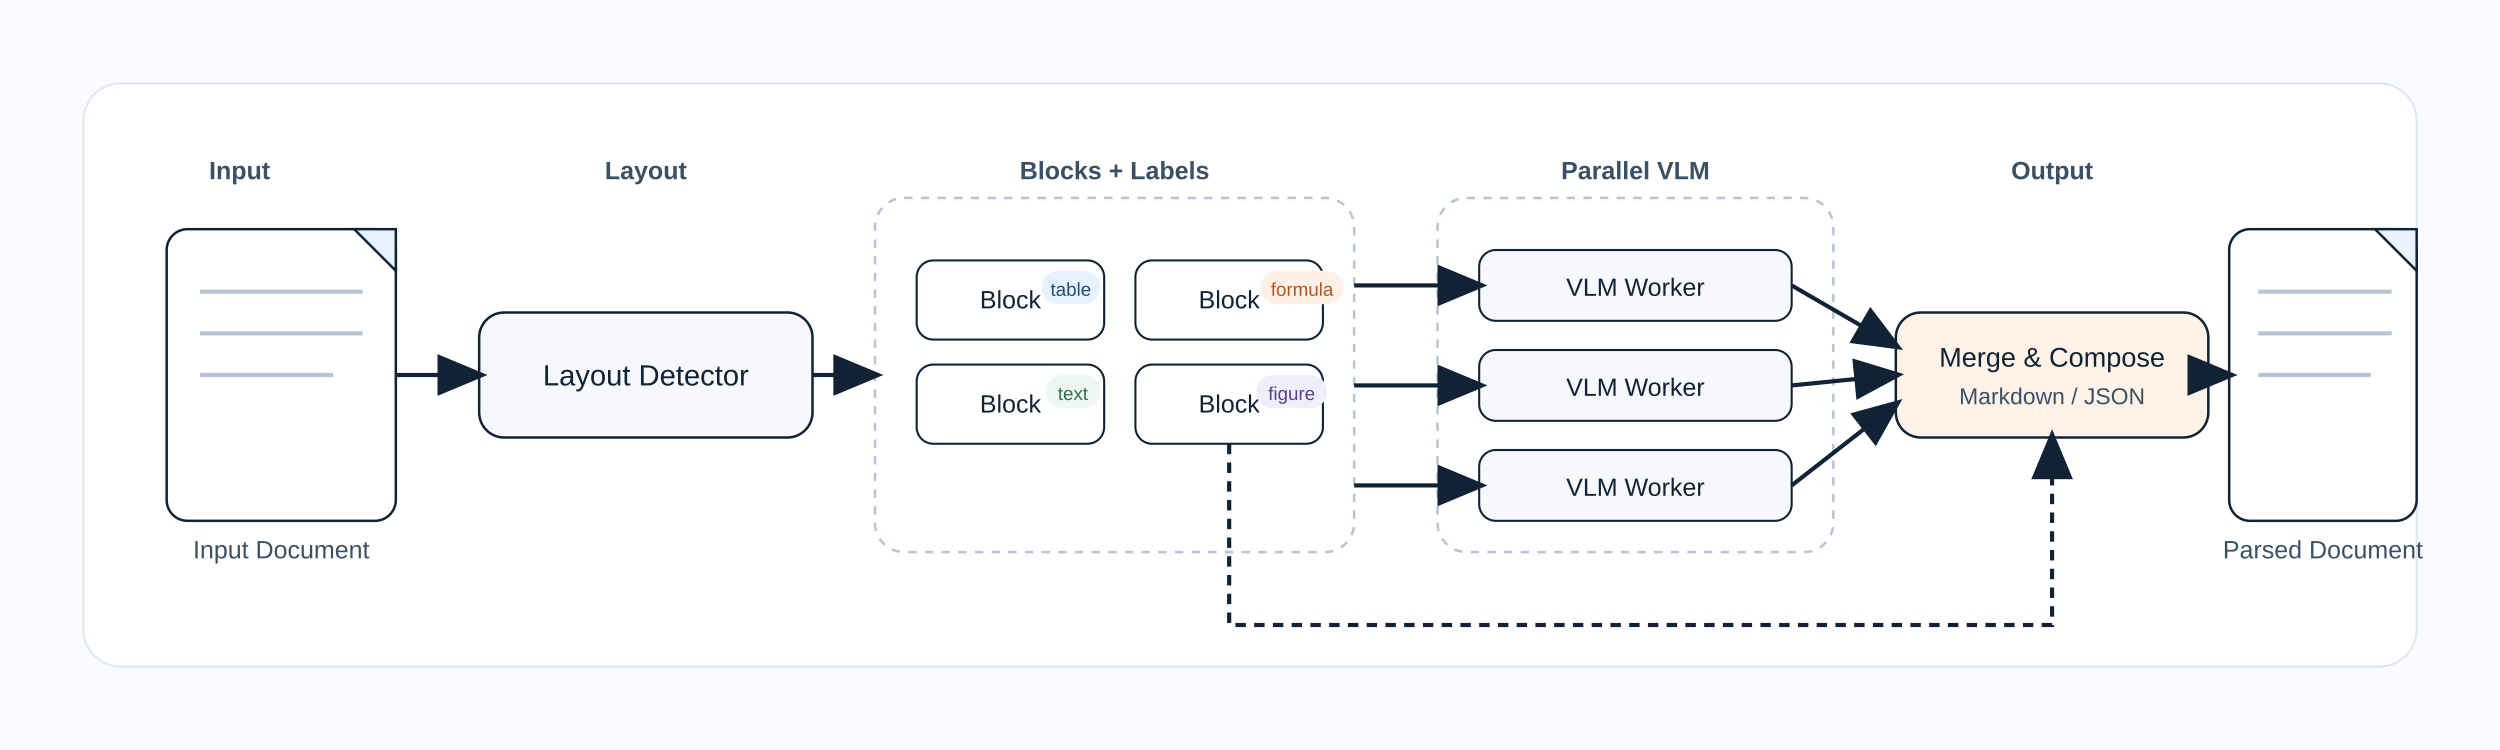
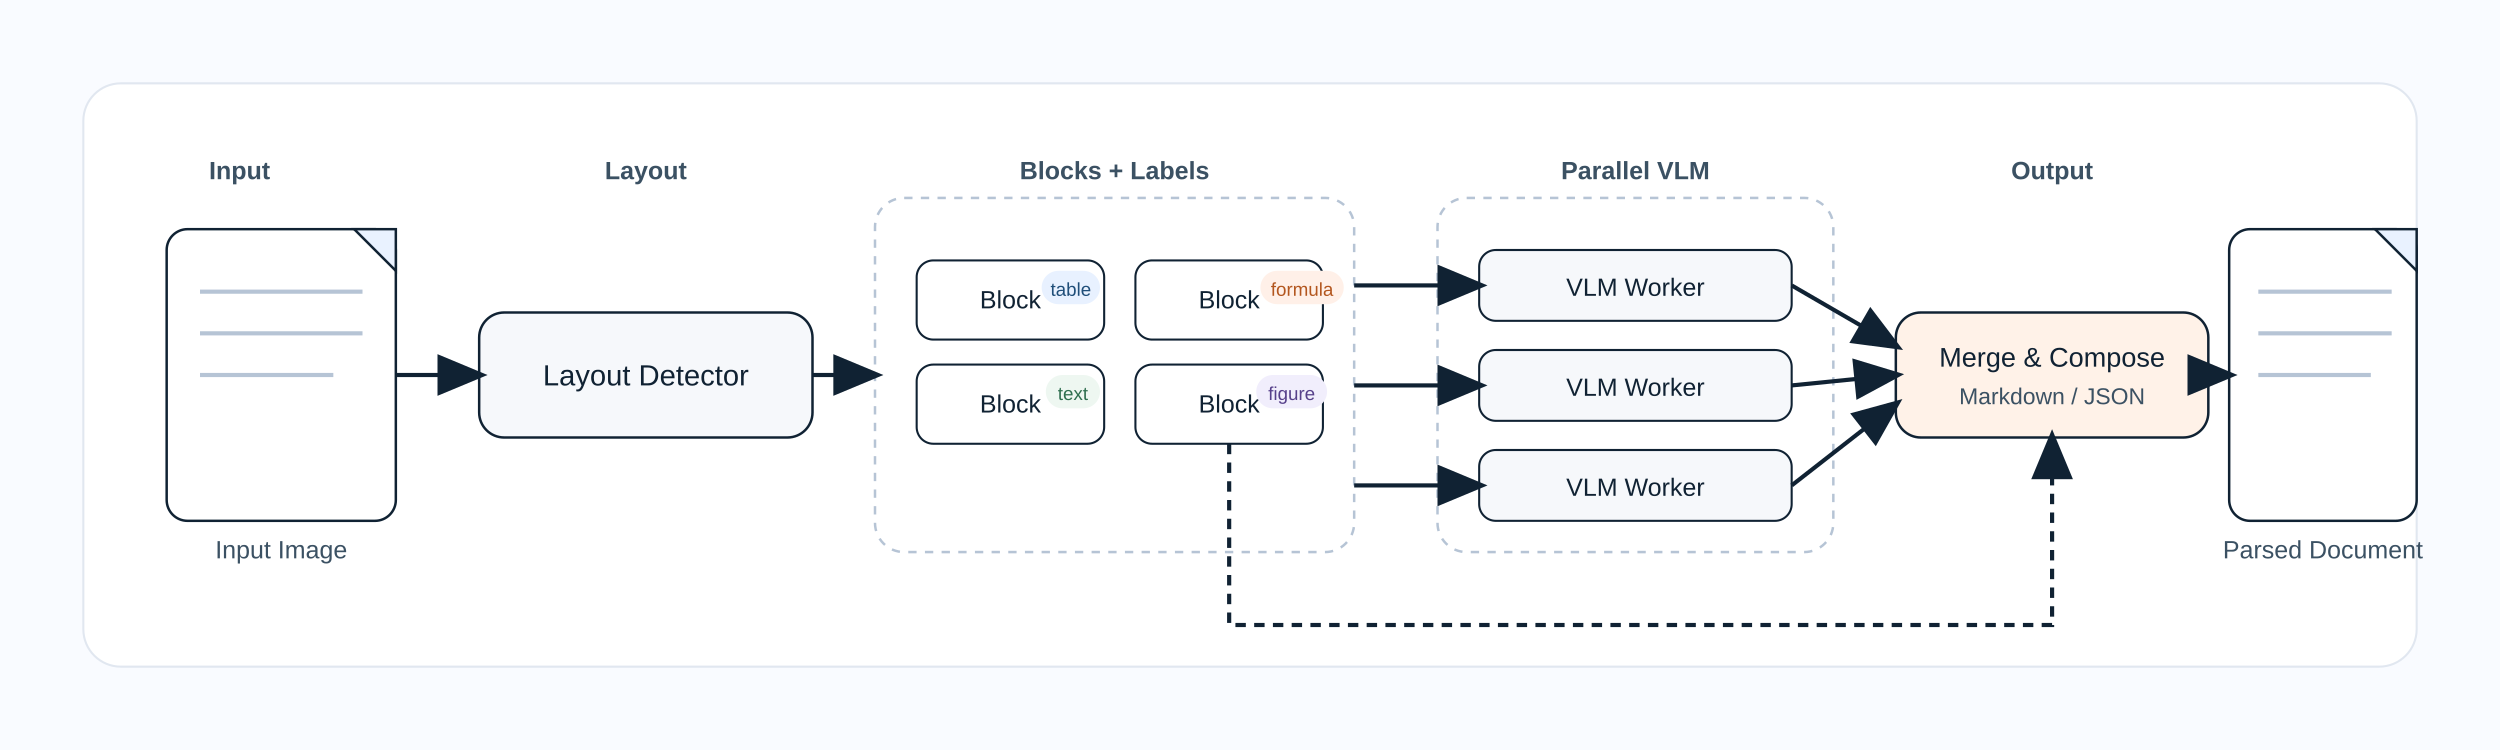
<svg xmlns="http://www.w3.org/2000/svg" width="1200" height="360" viewBox="0 0 1200 360">
  <defs>
    <marker id="arrow" markerWidth="12" markerHeight="10" refX="10" refY="5" orient="auto" markerUnits="strokeWidth">
      <path d="M 0 0 L 12 5 L 0 10 z" fill="#102233" />
    </marker>
  </defs>
  <rect width="1200" height="360" fill="#f9fbff" />
  <rect x="40" y="40" width="1120" height="280" rx="18" fill="#ffffff" stroke="#e1e7f0" stroke-width="1" />
  <g font-family="'IBM Plex Sans', 'Source Sans Pro', 'Helvetica Neue', Arial, sans-serif" font-size="12" font-weight="600" fill="#3b5163">
    <text x="115" y="86" text-anchor="middle">Input</text>
    <text x="310" y="86" text-anchor="middle">Layout</text>
    <text x="535" y="86" text-anchor="middle">Blocks + Labels</text>
    <text x="785" y="86" text-anchor="middle">Parallel VLM</text>
    <text x="985" y="86" text-anchor="middle">Output</text>
  </g>
  <g>
    <rect x="80" y="110" width="110" height="140" rx="10" fill="#ffffff" stroke="#102233" stroke-width="1.2" />
    <path d="M 170 110 L 190 110 L 190 130 Z" fill="#e9f2ff" stroke="#102233" stroke-width="1.2" />
    <line x1="96" y1="140" x2="174" y2="140" stroke="#b6c4d5" stroke-width="2" />
    <line x1="96" y1="160" x2="174" y2="160" stroke="#b6c4d5" stroke-width="2" />
    <line x1="96" y1="180" x2="160" y2="180" stroke="#b6c4d5" stroke-width="2" />
-     <text x="135" y="268" text-anchor="middle" font-family="'IBM Plex Sans', 'Source Sans Pro', 'Helvetica Neue', Arial, sans-serif" font-size="12" fill="#3b5163">Input Document</text>
+     <text x="135" y="268" text-anchor="middle" font-family="'IBM Plex Sans', 'Source Sans Pro', 'Helvetica Neue', Arial, sans-serif" font-size="12" fill="#3b5163">Input Image</text>
  </g>
  <g font-family="'IBM Plex Sans', 'Source Sans Pro', 'Helvetica Neue', Arial, sans-serif" fill="#102233">
    <rect x="230" y="150" width="160" height="60" rx="12" fill="#f6f8fb" stroke="#102233" stroke-width="1.2" />
    <text x="310" y="185" font-size="14" text-anchor="middle">Layout Detector</text>
  </g>
  <g>
    <rect x="420" y="95" width="230" height="170" rx="14" fill="#ffffff" stroke="#b6c4d5" stroke-width="1.2" stroke-dasharray="4 4" />
    <g font-family="'IBM Plex Sans', 'Source Sans Pro', 'Helvetica Neue', Arial, sans-serif" font-size="12" fill="#102233" text-anchor="middle">
      <rect x="440" y="125" width="90" height="38" rx="8" fill="#ffffff" stroke="#102233" stroke-width="1" />
      <text x="485" y="148">Block</text>
      <rect x="500" y="130" width="28" height="16" rx="8" fill="#e8f1ff" />
      <text x="514" y="142" font-size="9" fill="#1f4e79">table</text>
      <rect x="545" y="125" width="90" height="38" rx="8" fill="#ffffff" stroke="#102233" stroke-width="1" />
      <text x="590" y="148">Block</text>
      <rect x="605" y="130" width="40" height="16" rx="8" fill="#fff0e8" />
      <text x="625" y="142" font-size="9" fill="#b3561e">formula</text>
      <rect x="440" y="175" width="90" height="38" rx="8" fill="#ffffff" stroke="#102233" stroke-width="1" />
      <text x="485" y="198">Block</text>
      <rect x="502" y="180" width="26" height="16" rx="8" fill="#eef7f1" />
      <text x="515" y="192" font-size="9" fill="#2f6f4f">text</text>
      <rect x="545" y="175" width="90" height="38" rx="8" fill="#ffffff" stroke="#102233" stroke-width="1" />
      <text x="590" y="198">Block</text>
      <rect x="603" y="180" width="34" height="16" rx="8" fill="#f1eefc" />
      <text x="620" y="192" font-size="9" fill="#56408a">figure</text>
    </g>
  </g>
  <g>
    <rect x="690" y="95" width="190" height="170" rx="14" fill="#ffffff" stroke="#b6c4d5" stroke-width="1.2" stroke-dasharray="4 4" />
    <g font-family="'IBM Plex Sans', 'Source Sans Pro', 'Helvetica Neue', Arial, sans-serif" font-size="12" fill="#102233" text-anchor="middle">
      <rect x="710" y="120" width="150" height="34" rx="8" fill="#f6f8fb" stroke="#102233" stroke-width="1" />
      <text x="785" y="142">VLM Worker</text>
      <rect x="710" y="168" width="150" height="34" rx="8" fill="#f6f8fb" stroke="#102233" stroke-width="1" />
      <text x="785" y="190">VLM Worker</text>
      <rect x="710" y="216" width="150" height="34" rx="8" fill="#f6f8fb" stroke="#102233" stroke-width="1" />
      <text x="785" y="238">VLM Worker</text>
    </g>
  </g>
  <g font-family="'IBM Plex Sans', 'Source Sans Pro', 'Helvetica Neue', Arial, sans-serif" fill="#102233">
    <rect x="910" y="150" width="150" height="60" rx="12" fill="#fff2e8" stroke="#102233" stroke-width="1.2" />
    <text x="985" y="176" font-size="13" text-anchor="middle">Merge &amp; Compose</text>
    <text x="985" y="194" font-size="11" text-anchor="middle" fill="#3b5163">Markdown / JSON</text>
  </g>
  <g>
    <rect x="1070" y="110" width="90" height="140" rx="10" fill="#ffffff" stroke="#102233" stroke-width="1.2" />
    <path d="M 1140 110 L 1160 110 L 1160 130 Z" fill="#e9f2ff" stroke="#102233" stroke-width="1.2" />
    <line x1="1084" y1="140" x2="1148" y2="140" stroke="#b6c4d5" stroke-width="2" />
    <line x1="1084" y1="160" x2="1148" y2="160" stroke="#b6c4d5" stroke-width="2" />
    <line x1="1084" y1="180" x2="1138" y2="180" stroke="#b6c4d5" stroke-width="2" />
    <text x="1115" y="268" text-anchor="middle" font-family="'IBM Plex Sans', 'Source Sans Pro', 'Helvetica Neue', Arial, sans-serif" font-size="12" fill="#3b5163">Parsed Document</text>
  </g>
  <g stroke="#102233" stroke-width="2" fill="none" marker-end="url(#arrow)">
    <line x1="190" y1="180" x2="230" y2="180" />
    <line x1="390" y1="180" x2="420" y2="180" />
    <line x1="650" y1="137" x2="710" y2="137" />
    <line x1="650" y1="185" x2="710" y2="185" />
    <line x1="650" y1="233" x2="710" y2="233" />
    <line x1="860" y1="137" x2="910" y2="166" />
    <line x1="860" y1="185" x2="910" y2="180" />
    <line x1="860" y1="233" x2="910" y2="194" />
    <path d="M 590 213 L 590 300 L 985 300 L 985 210" stroke-dasharray="5 4" />
    <line x1="1060" y1="180" x2="1070" y2="180" />
  </g>
</svg>
